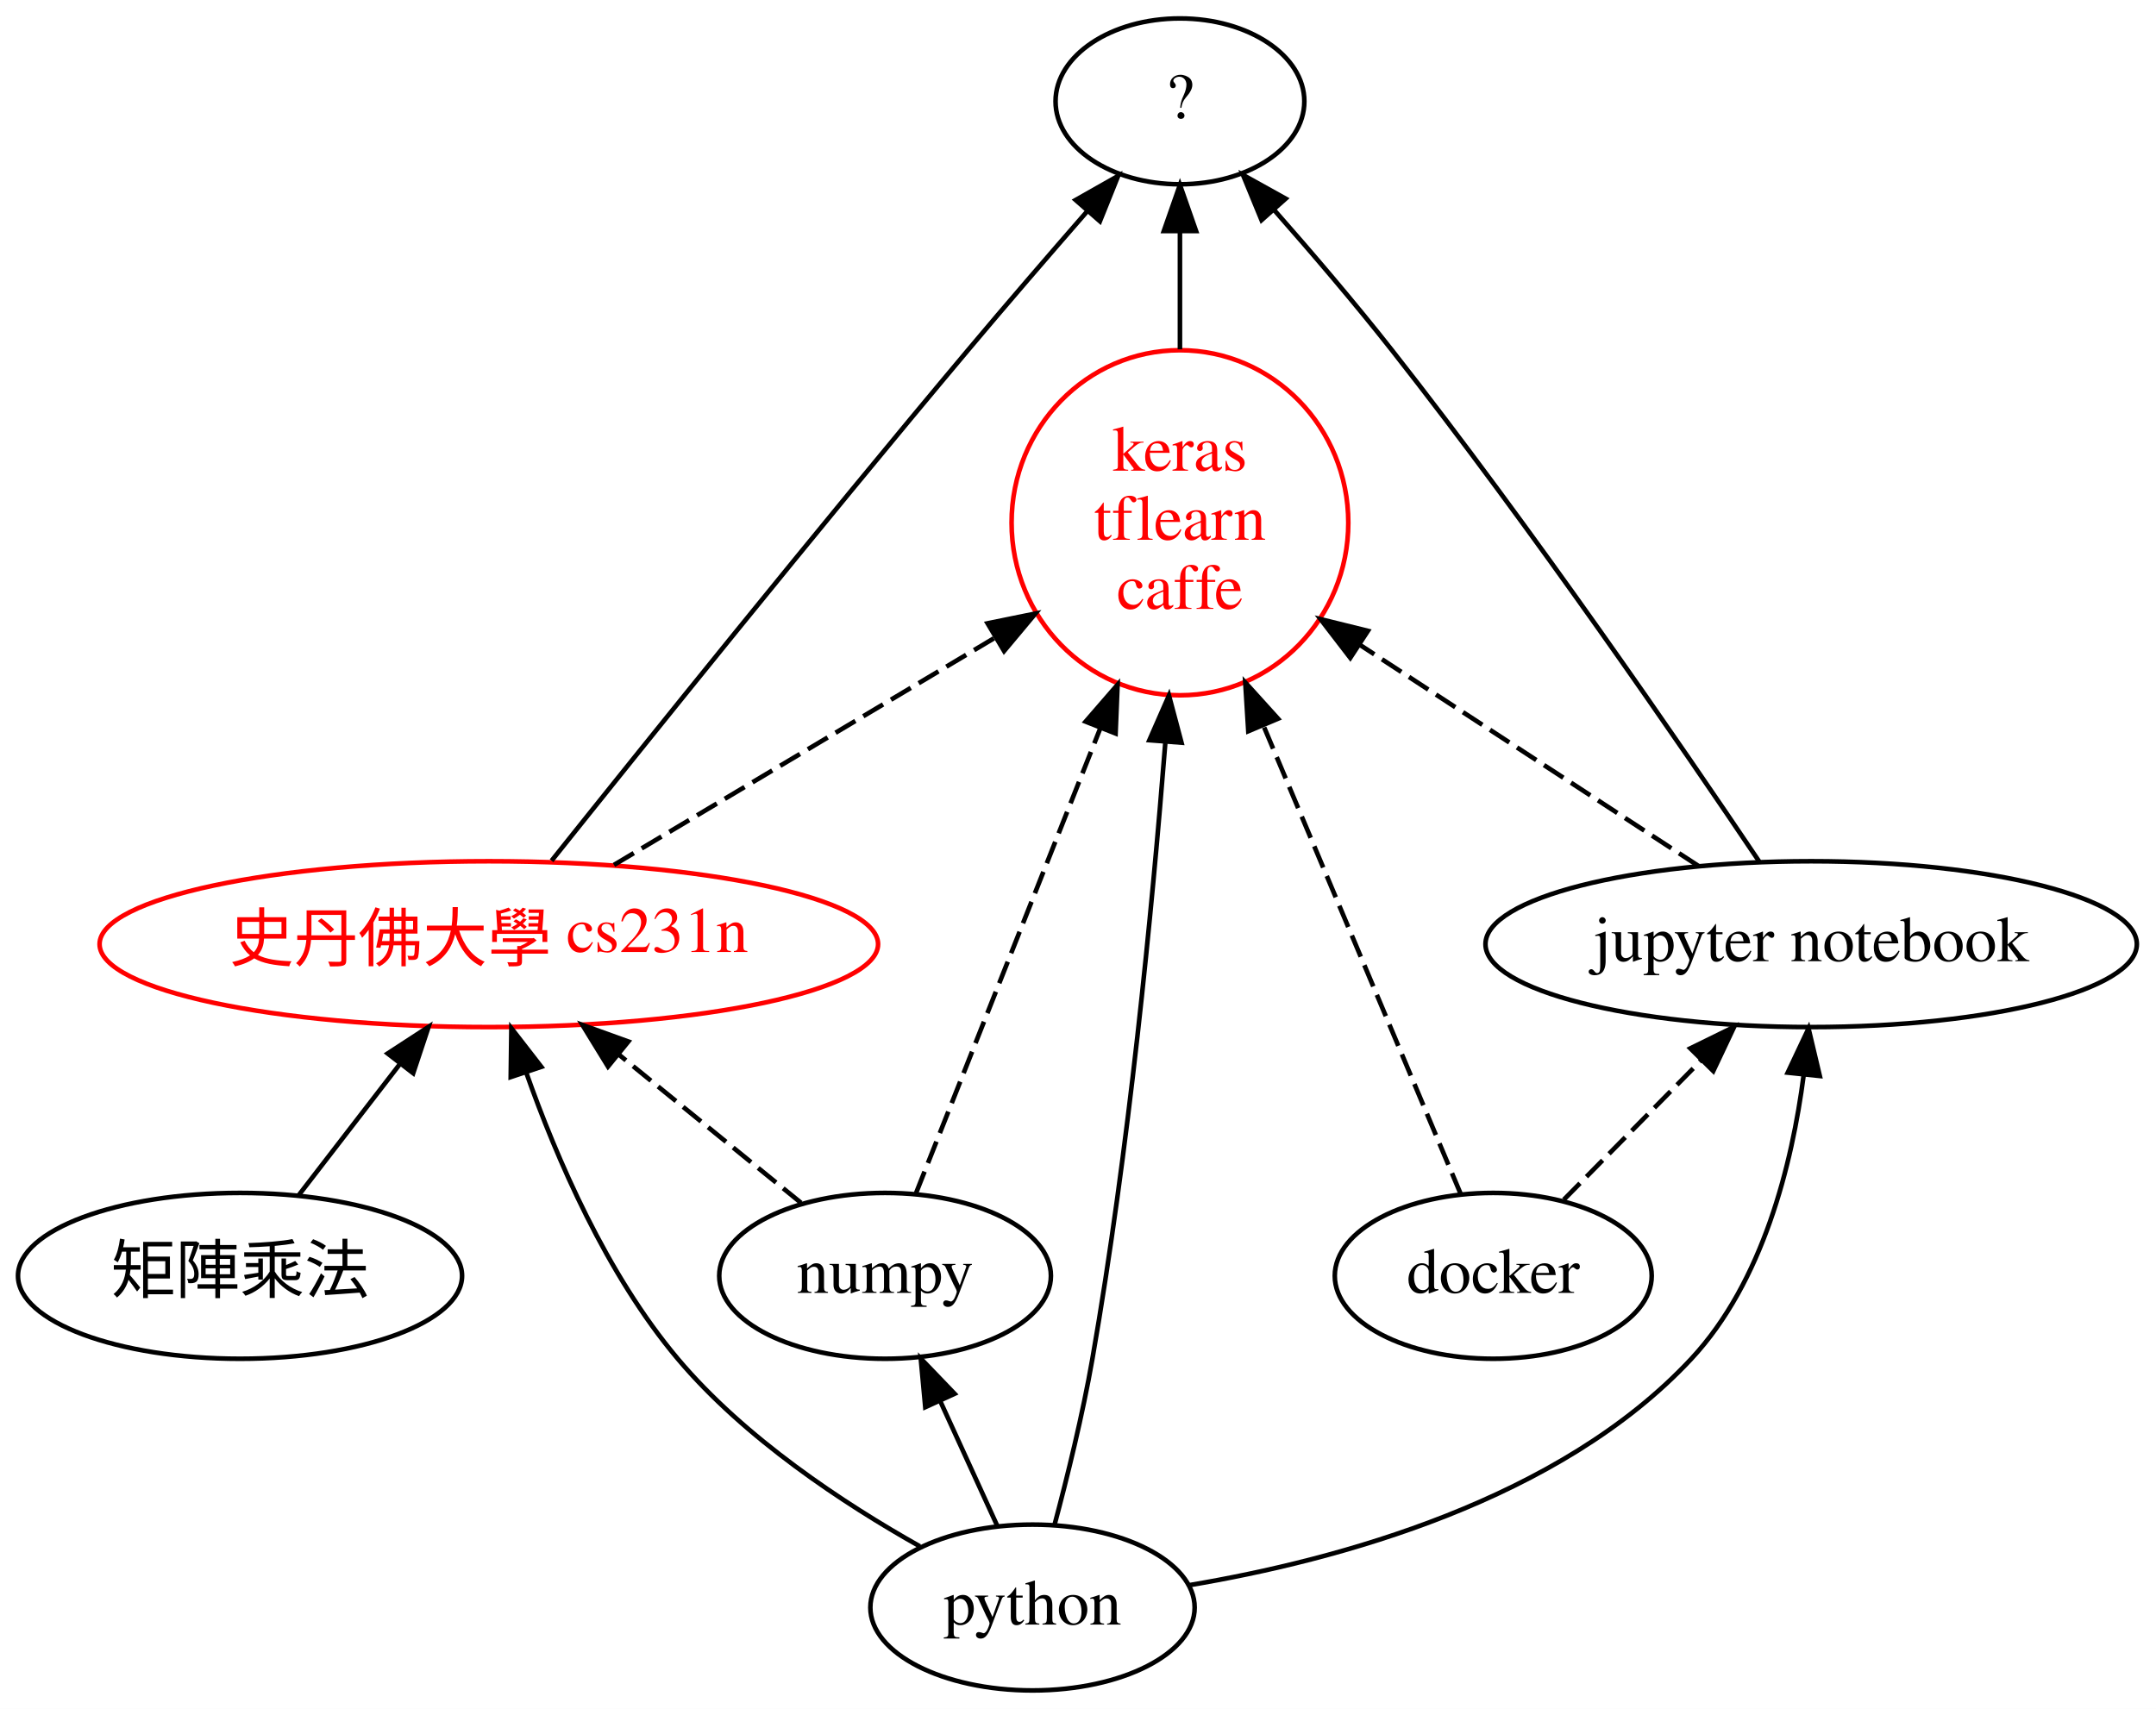
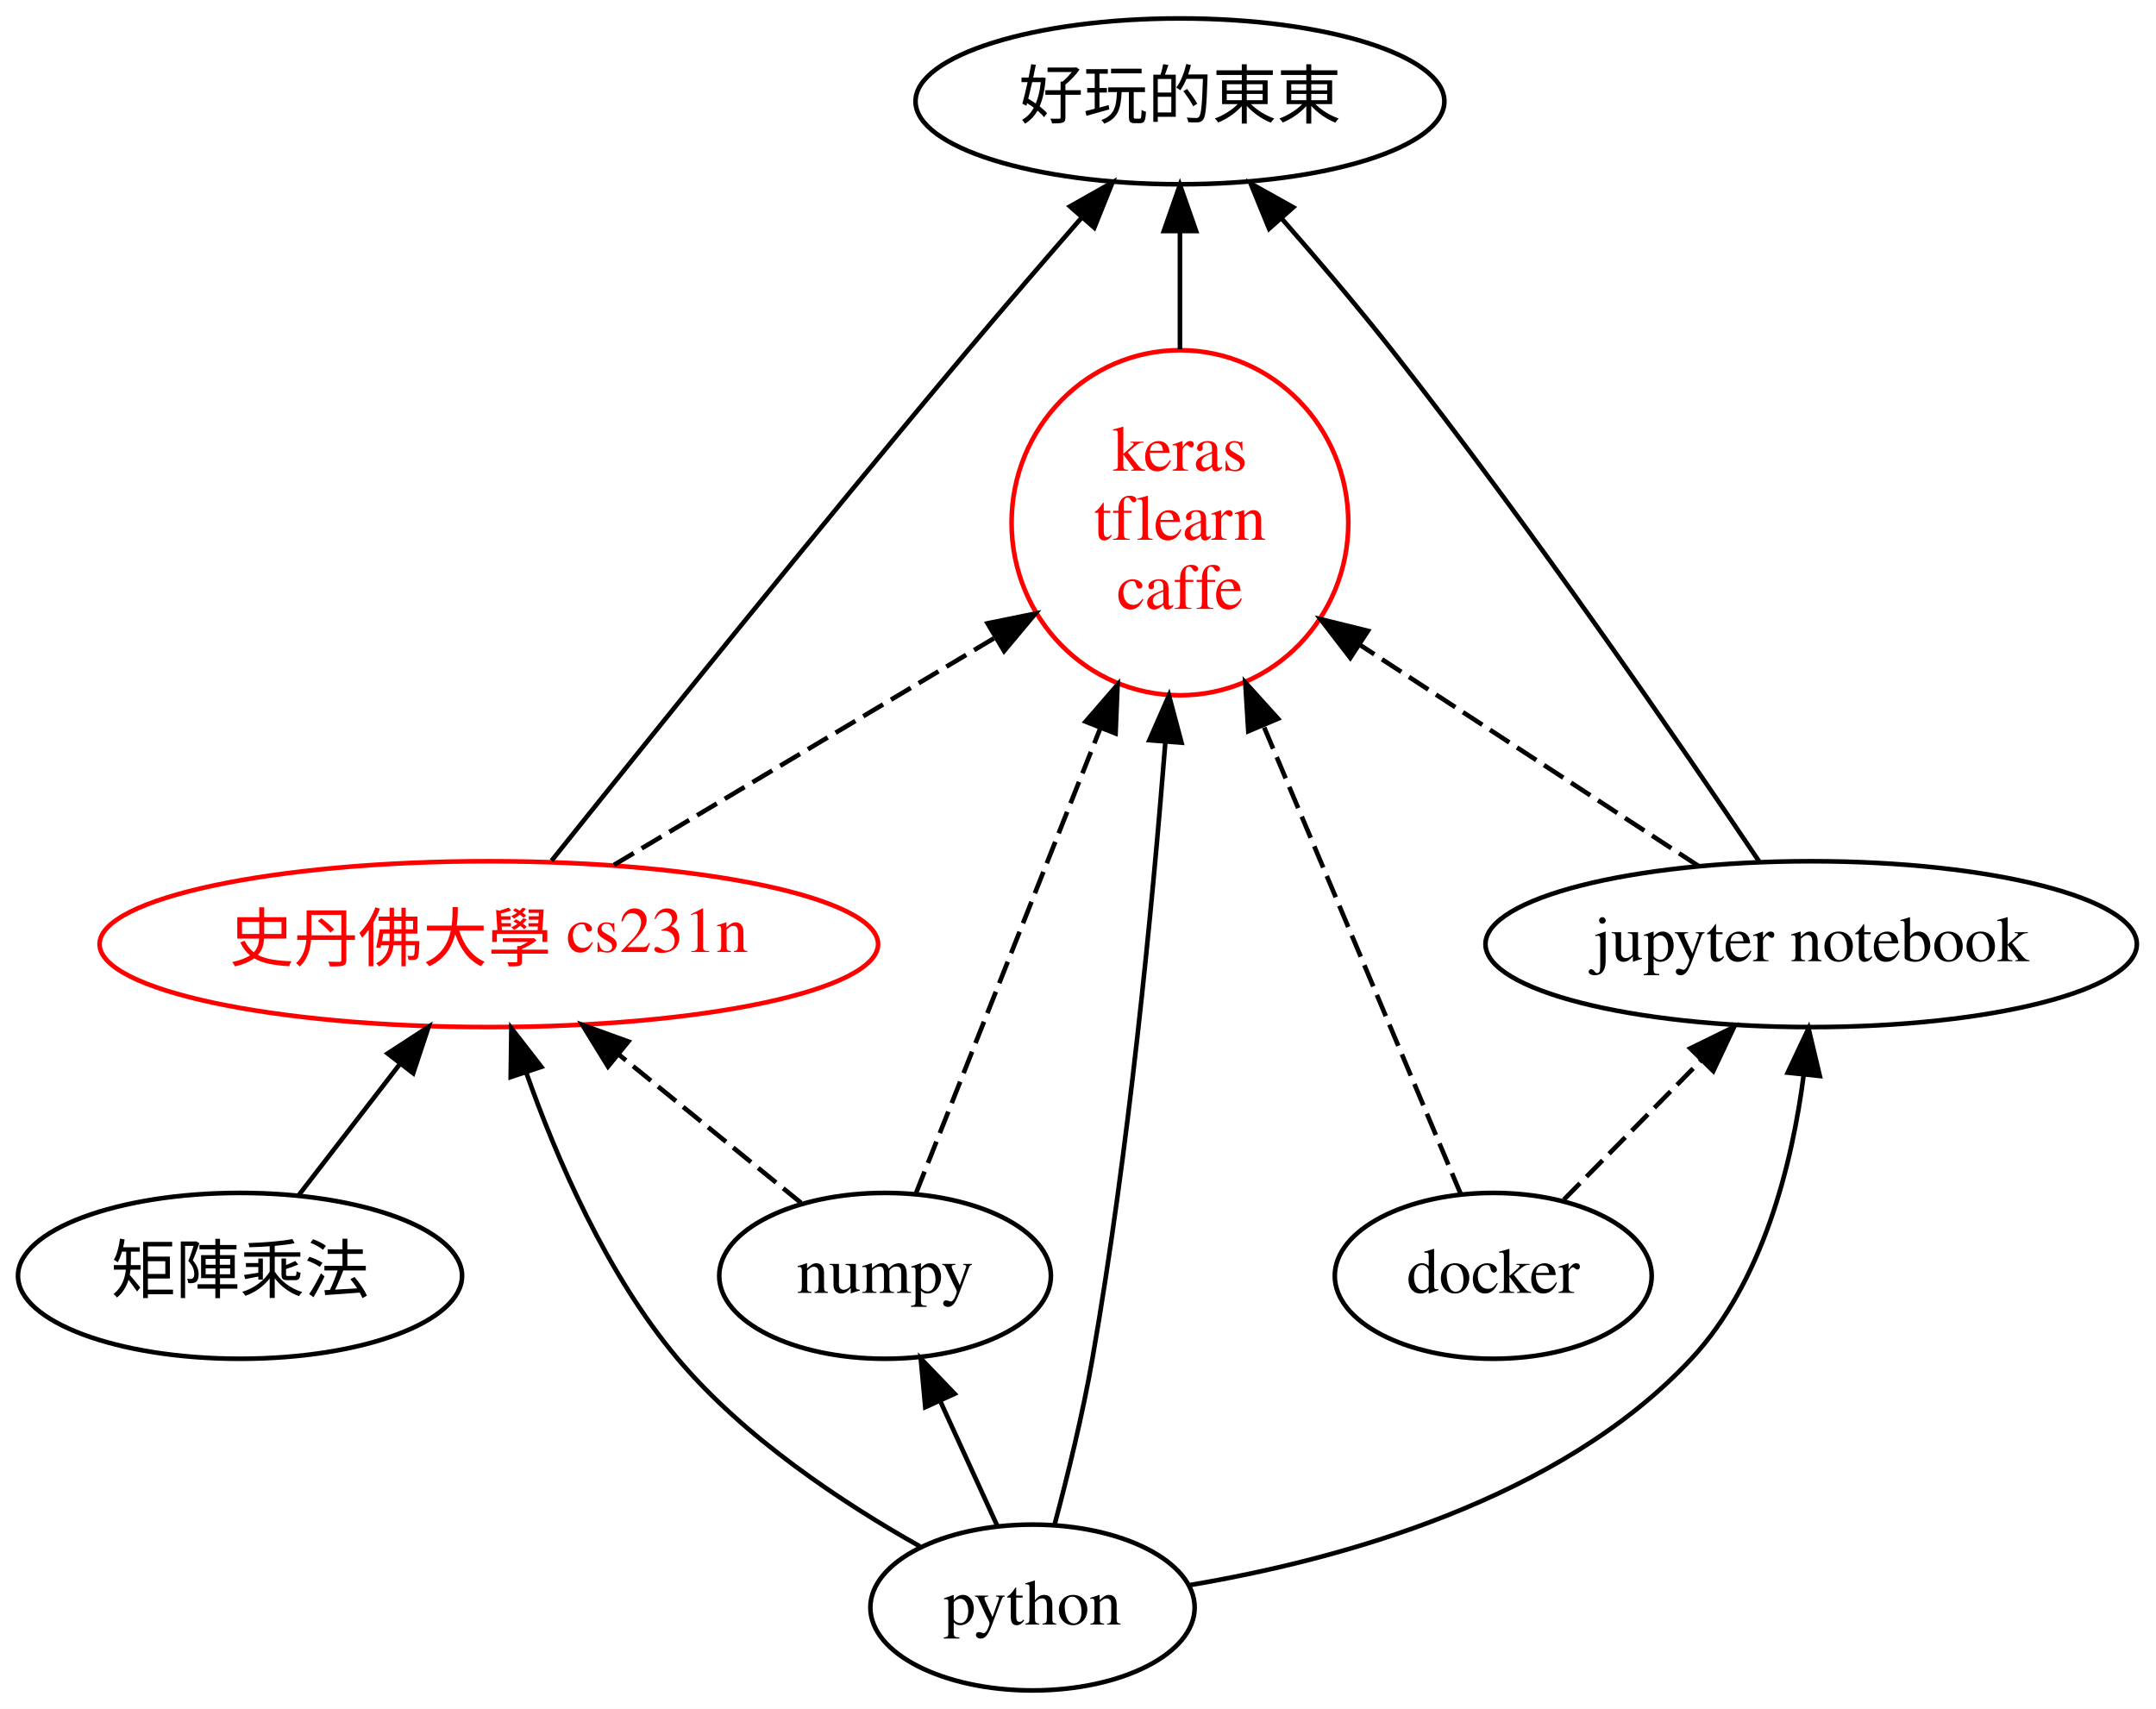
<svg xmlns="http://www.w3.org/2000/svg" width="468pt" height="371pt" viewBox="0.00 0.00 467.94 370.95">
  <g id="graph0" class="graph" transform="scale(1 1) rotate(0) translate(4 366.953)">
    <polygon fill="white" stroke="none" points="-4,4 -4,-366.953 463.939,-366.953 463.939,4 -4,4" />
    <g id="node1" class="node">
      <ellipse fill="none" stroke="black" cx="220.096" cy="-18" rx="35.194" ry="18" />
      <text text-anchor="middle" x="220.096" y="-14.3" font-family="Times,serif" font-size="14.00">python</text>
    </g>
    <g id="node3" class="node">
      <ellipse fill="none" stroke="black" cx="389.096" cy="-162" rx="70.688" ry="18" />
      <text text-anchor="middle" x="389.096" y="-158.3" font-family="Times,serif" font-size="14.00">jupyter notebook</text>
    </g>
    <g id="edge1" class="edge">
      <path fill="none" stroke="black" d="M254.075,-22.846C286.489,-28.295 334.489,-41.295 363.096,-72 378.65,-88.695 384.951,-114.188 387.476,-133.618" />
      <polygon fill="black" stroke="black" points="384.009,-134.111 388.526,-143.695 390.971,-133.386 384.009,-134.111" />
    </g>
    <g id="node5" class="node">
      <ellipse fill="none" stroke="red" cx="102.096" cy="-162" rx="84.485" ry="18" />
      <text text-anchor="middle" x="102.096" y="-158.3" font-family="Times,serif" font-size="14.00" fill="red">史丹佛大學 cs231n</text>
    </g>
    <g id="edge6" class="edge">
      <path fill="none" stroke="black" d="M195.651,-31.279C179.077,-40.602 157.625,-54.744 143.096,-72 127.678,-90.311 116.822,-115.381 110.171,-134.248" />
      <polygon fill="black" stroke="black" points="106.848,-133.15 106.991,-143.744 113.485,-135.373 106.848,-133.15" />
    </g>
    <g id="node6" class="node">
      <ellipse fill="none" stroke="red" cx="252.096" cy="-253.477" rx="36.541" ry="37.453" />
      <text text-anchor="middle" x="252.096" y="-264.777" font-family="Times,serif" font-size="14.00" fill="red">keras</text>
      <text text-anchor="middle" x="252.096" y="-249.777" font-family="Times,serif" font-size="14.00" fill="red">tflearn</text>
      <text text-anchor="middle" x="252.096" y="-234.777" font-family="Times,serif" font-size="14.00" fill="red">caffe</text>
    </g>
    <g id="edge2" class="edge">
      <path fill="none" stroke="black" d="M224.905,-36.061C227.66,-46.389 230.979,-59.867 233.096,-72 240.956,-117.057 246.011,-169.048 248.915,-205.621" />
      <polygon fill="black" stroke="black" points="245.456,-206.278 249.713,-215.979 252.435,-205.74 245.456,-206.278" />
    </g>
    <g id="node7" class="node">
      <ellipse fill="none" stroke="black" cx="188.096" cy="-90" rx="35.995" ry="18" />
      <text text-anchor="middle" x="188.096" y="-86.3" font-family="Times,serif" font-size="14.00">numpy</text>
    </g>
    <g id="edge3" class="edge">
      <path fill="none" stroke="black" d="M212.512,-35.589C208.781,-43.751 204.196,-53.78 200.011,-62.935" />
      <polygon fill="black" stroke="black" points="196.822,-61.494 195.847,-72.044 203.188,-64.404 196.822,-61.494" />
    </g>
    <g id="node2" class="node">
      <ellipse fill="none" stroke="black" cx="320.096" cy="-90" rx="34.394" ry="18" />
      <text text-anchor="middle" x="320.096" y="-86.3" font-family="Times,serif" font-size="14.00">docker</text>
    </g>
    <g id="edge11" class="edge">
      <path fill="none" stroke="black" stroke-dasharray="5,2" d="M335.409,-106.535C344.141,-115.394 355.278,-126.692 365.142,-136.699" />
      <polygon fill="black" stroke="black" points="362.864,-139.373 372.376,-144.038 367.849,-134.459 362.864,-139.373" />
    </g>
    <g id="edge12" class="edge">
      <path fill="none" stroke="black" stroke-dasharray="5,2" d="M313.075,-107.673C303.068,-131.435 284.36,-175.861 270.293,-209.265" />
      <polygon fill="black" stroke="black" points="266.931,-208.229 266.276,-218.804 273.383,-210.946 266.931,-208.229" />
    </g>
    <g id="edge13" class="edge">
      <path fill="none" stroke="black" stroke-dasharray="5,2" d="M364.603,-178.997C344.176,-192.338 314.695,-211.592 291.035,-227.045" />
      <polygon fill="black" stroke="black" points="289.068,-224.149 282.609,-232.548 292.896,-230.01 289.068,-224.149" />
    </g>
    <g id="node8" class="node">
-       <ellipse fill="none" stroke="black" cx="252.096" cy="-344.953" rx="27" ry="18" />
-       <text text-anchor="middle" x="252.096" y="-341.253" font-family="Times,serif" font-size="14.00">?</text>
+       <ellipse fill="none" stroke="black" cx="252.096" cy="-344.953" rx="57.391" ry="18" />
+       <text text-anchor="middle" x="252.096" y="-341.253" font-family="Times,serif" font-size="14.00">好玩的東東</text>
    </g>
    <g id="edge8" class="edge">
-       <path fill="none" stroke="black" d="M377.818,-179.939C361.096,-204.797 328.431,-252.388 298.096,-290.953 290.056,-301.174 280.724,-312.086 272.575,-321.335" />
-       <polygon fill="black" stroke="black" points="269.81,-319.177 265.78,-328.976 275.041,-323.829 269.81,-319.177" />
+       <path fill="none" stroke="black" d="M377.818,-179.939C361.096,-204.797 328.431,-252.388 298.096,-290.953 290.599,-300.485 281.978,-310.616 274.24,-319.44" />
+       <polygon fill="black" stroke="black" points="271.448,-317.314 267.44,-327.122 276.689,-321.954 271.448,-317.314" />
    </g>
    <g id="node4" class="node">
      <ellipse fill="none" stroke="black" cx="48.096" cy="-90" rx="48.192" ry="18" />
      <text text-anchor="middle" x="48.096" y="-86.3" font-family="Times,serif" font-size="14.00">矩陣乘法</text>
    </g>
    <g id="edge7" class="edge">
      <path fill="none" stroke="black" d="M60.893,-107.589C67.454,-116.094 75.58,-126.628 82.876,-136.086" />
      <polygon fill="black" stroke="black" points="80.136,-138.264 89.015,-144.044 85.678,-133.988 80.136,-138.264" />
    </g>
    <g id="edge14" class="edge">
      <path fill="none" stroke="black" stroke-dasharray="5,2" d="M129.26,-179.204C152.294,-192.944 185.659,-212.846 211.805,-228.443" />
      <polygon fill="black" stroke="black" points="210.342,-231.645 220.723,-233.762 213.928,-225.634 210.342,-231.645" />
    </g>
    <g id="edge9" class="edge">
-       <path fill="none" stroke="black" d="M115.717,-180.115C135.423,-204.793 173.138,-251.717 206.096,-290.953 214.46,-300.911 223.846,-311.778 231.947,-321.066" />
-       <polygon fill="black" stroke="black" points="229.459,-323.537 238.678,-328.758 234.727,-318.928 229.459,-323.537" />
+       <path fill="none" stroke="black" d="M115.717,-180.115C135.423,-204.793 173.138,-251.717 206.096,-290.953 214.015,-300.382 222.851,-310.626 230.645,-319.572" />
+       <polygon fill="black" stroke="black" points="228.238,-322.137 237.454,-327.363 233.509,-317.53 228.238,-322.137" />
    </g>
    <g id="edge10" class="edge">
      <path fill="none" stroke="black" d="M252.096,-291.128C252.096,-299.623 252.096,-308.519 252.096,-316.537" />
      <polygon fill="black" stroke="black" points="248.596,-316.807 252.096,-326.807 255.596,-316.807 248.596,-316.807" />
    </g>
    <g id="edge4" class="edge">
      <path fill="none" stroke="black" stroke-dasharray="5,2" d="M169.857,-105.845C158.343,-115.217 143.235,-127.514 130.207,-138.118" />
      <polygon fill="black" stroke="black" points="127.961,-135.434 122.415,-144.461 132.38,-140.863 127.961,-135.434" />
    </g>
    <g id="edge5" class="edge">
      <path fill="none" stroke="black" stroke-dasharray="5,2" d="M194.824,-107.976C204.229,-131.707 221.632,-175.615 234.795,-208.827" />
      <polygon fill="black" stroke="black" points="231.619,-210.313 238.558,-218.32 238.127,-207.733 231.619,-210.313" />
    </g>
  </g>
</svg>
